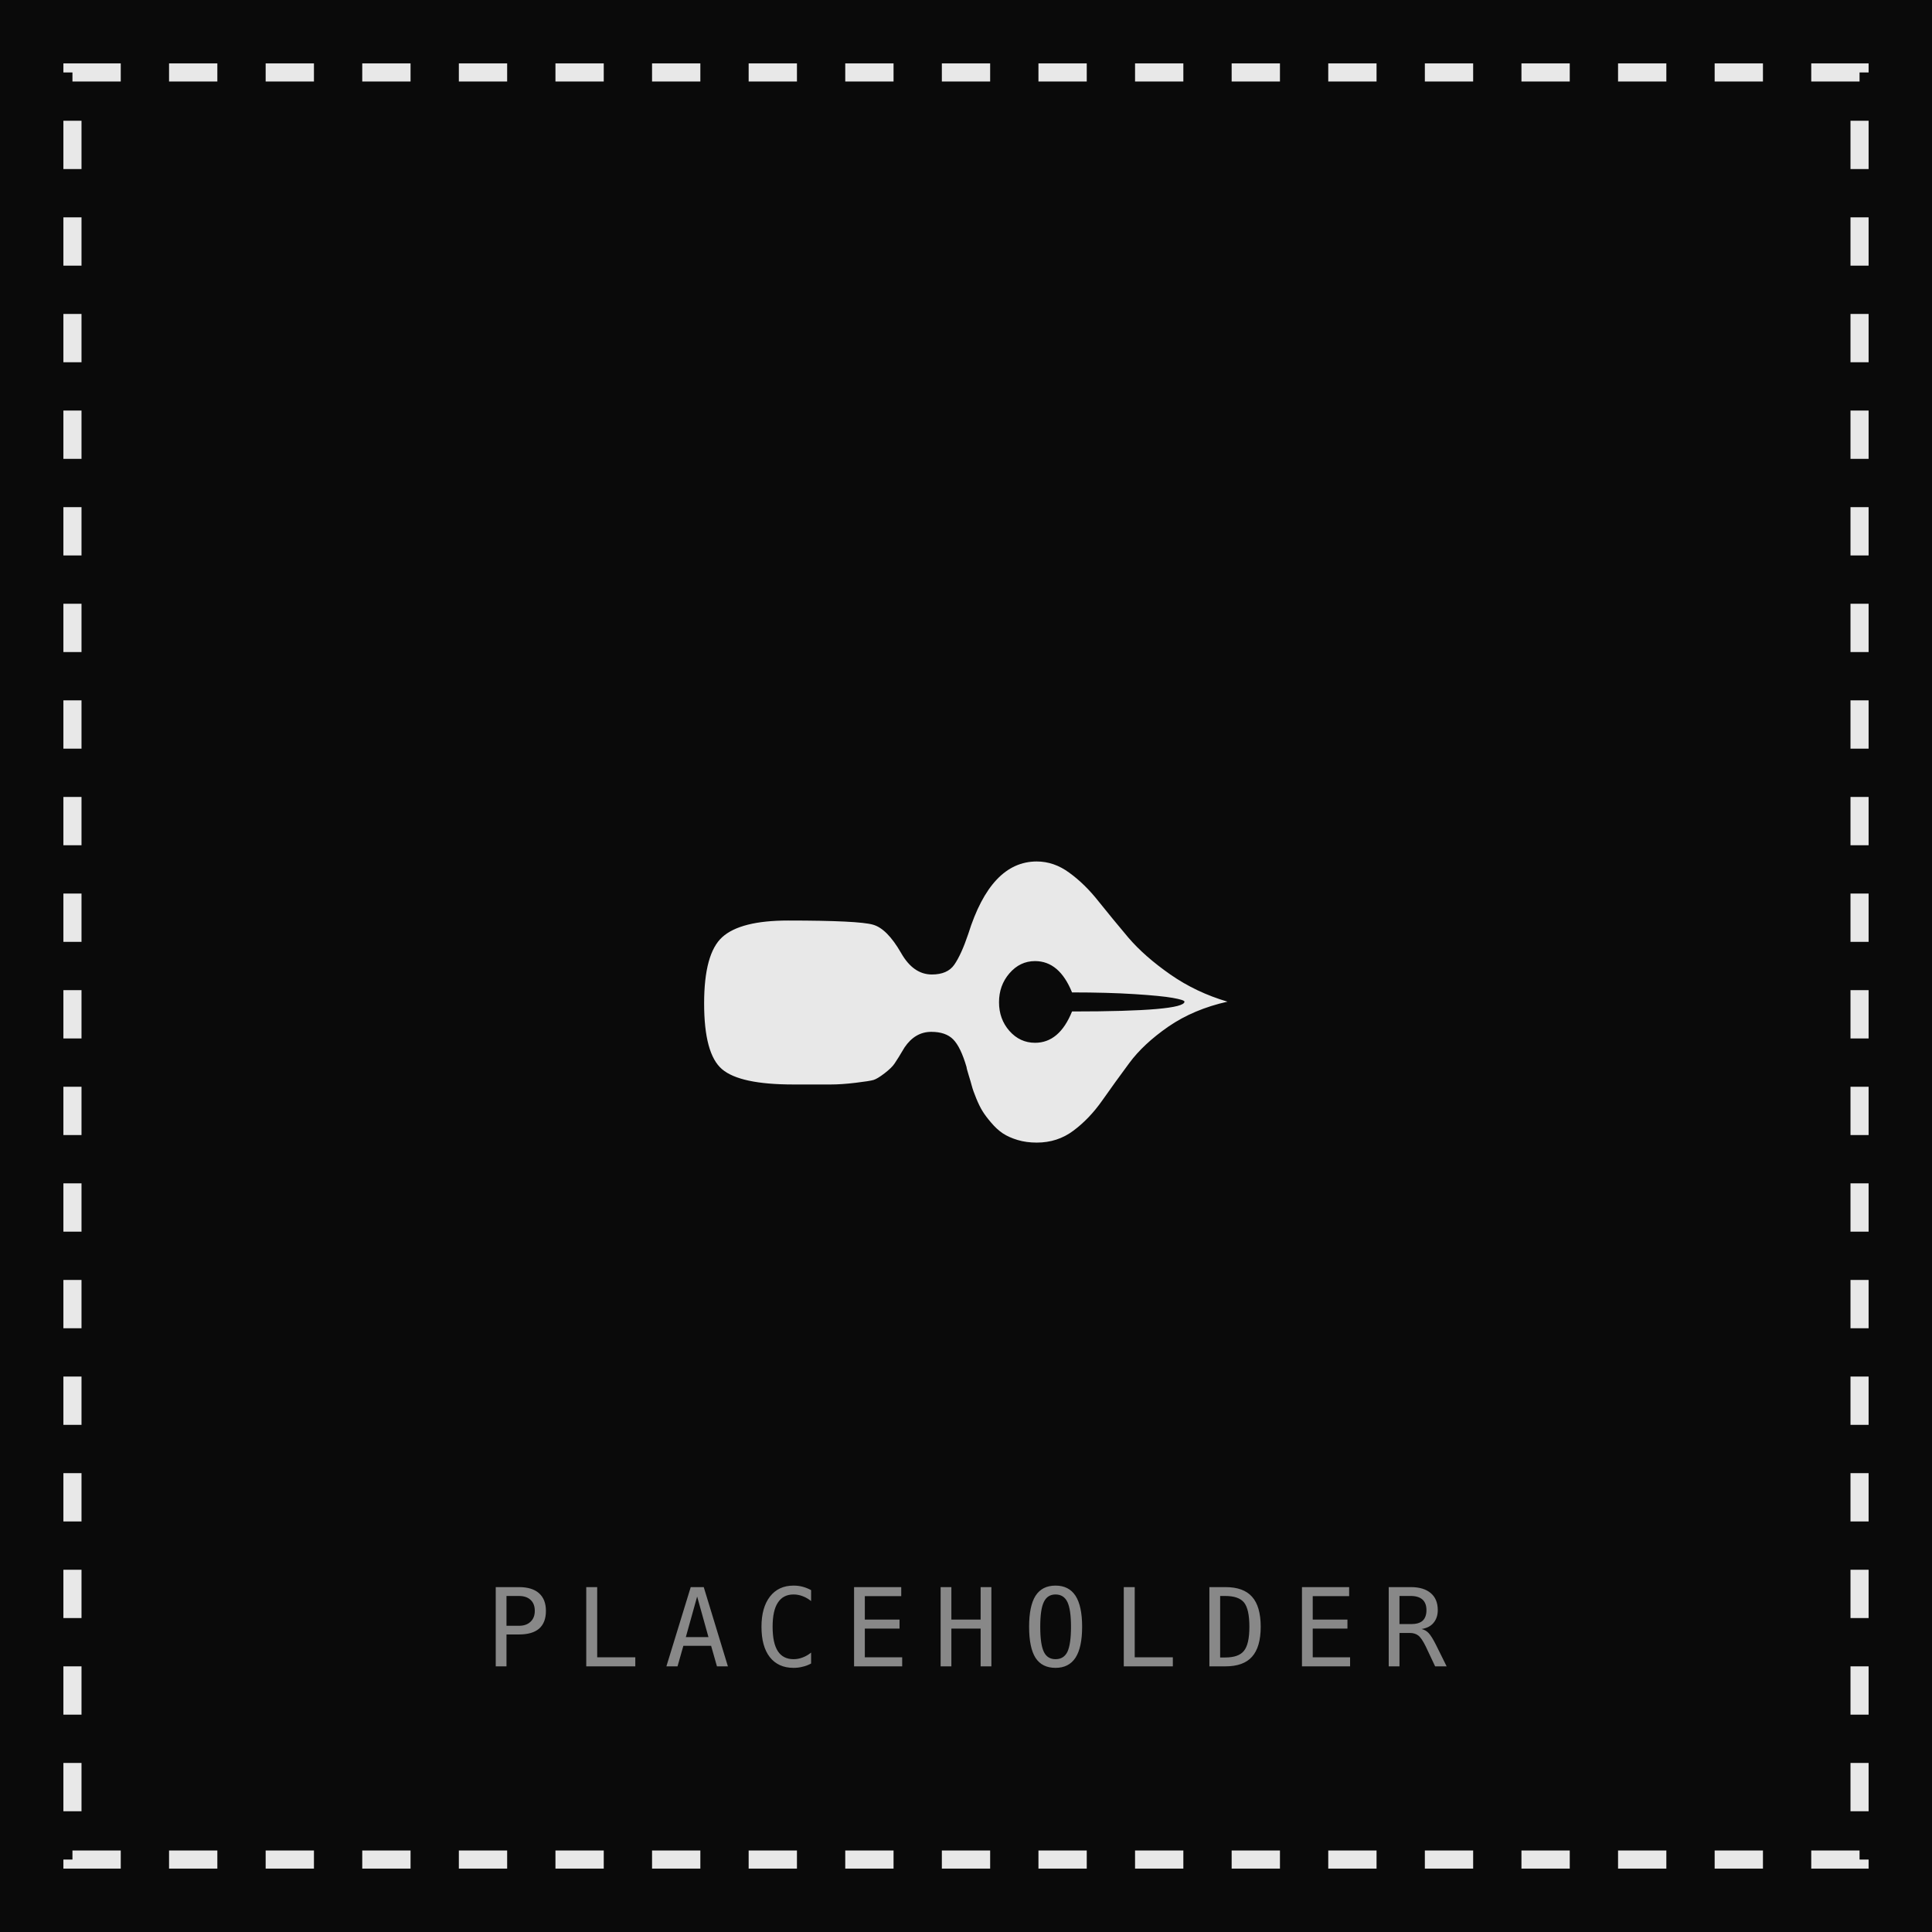
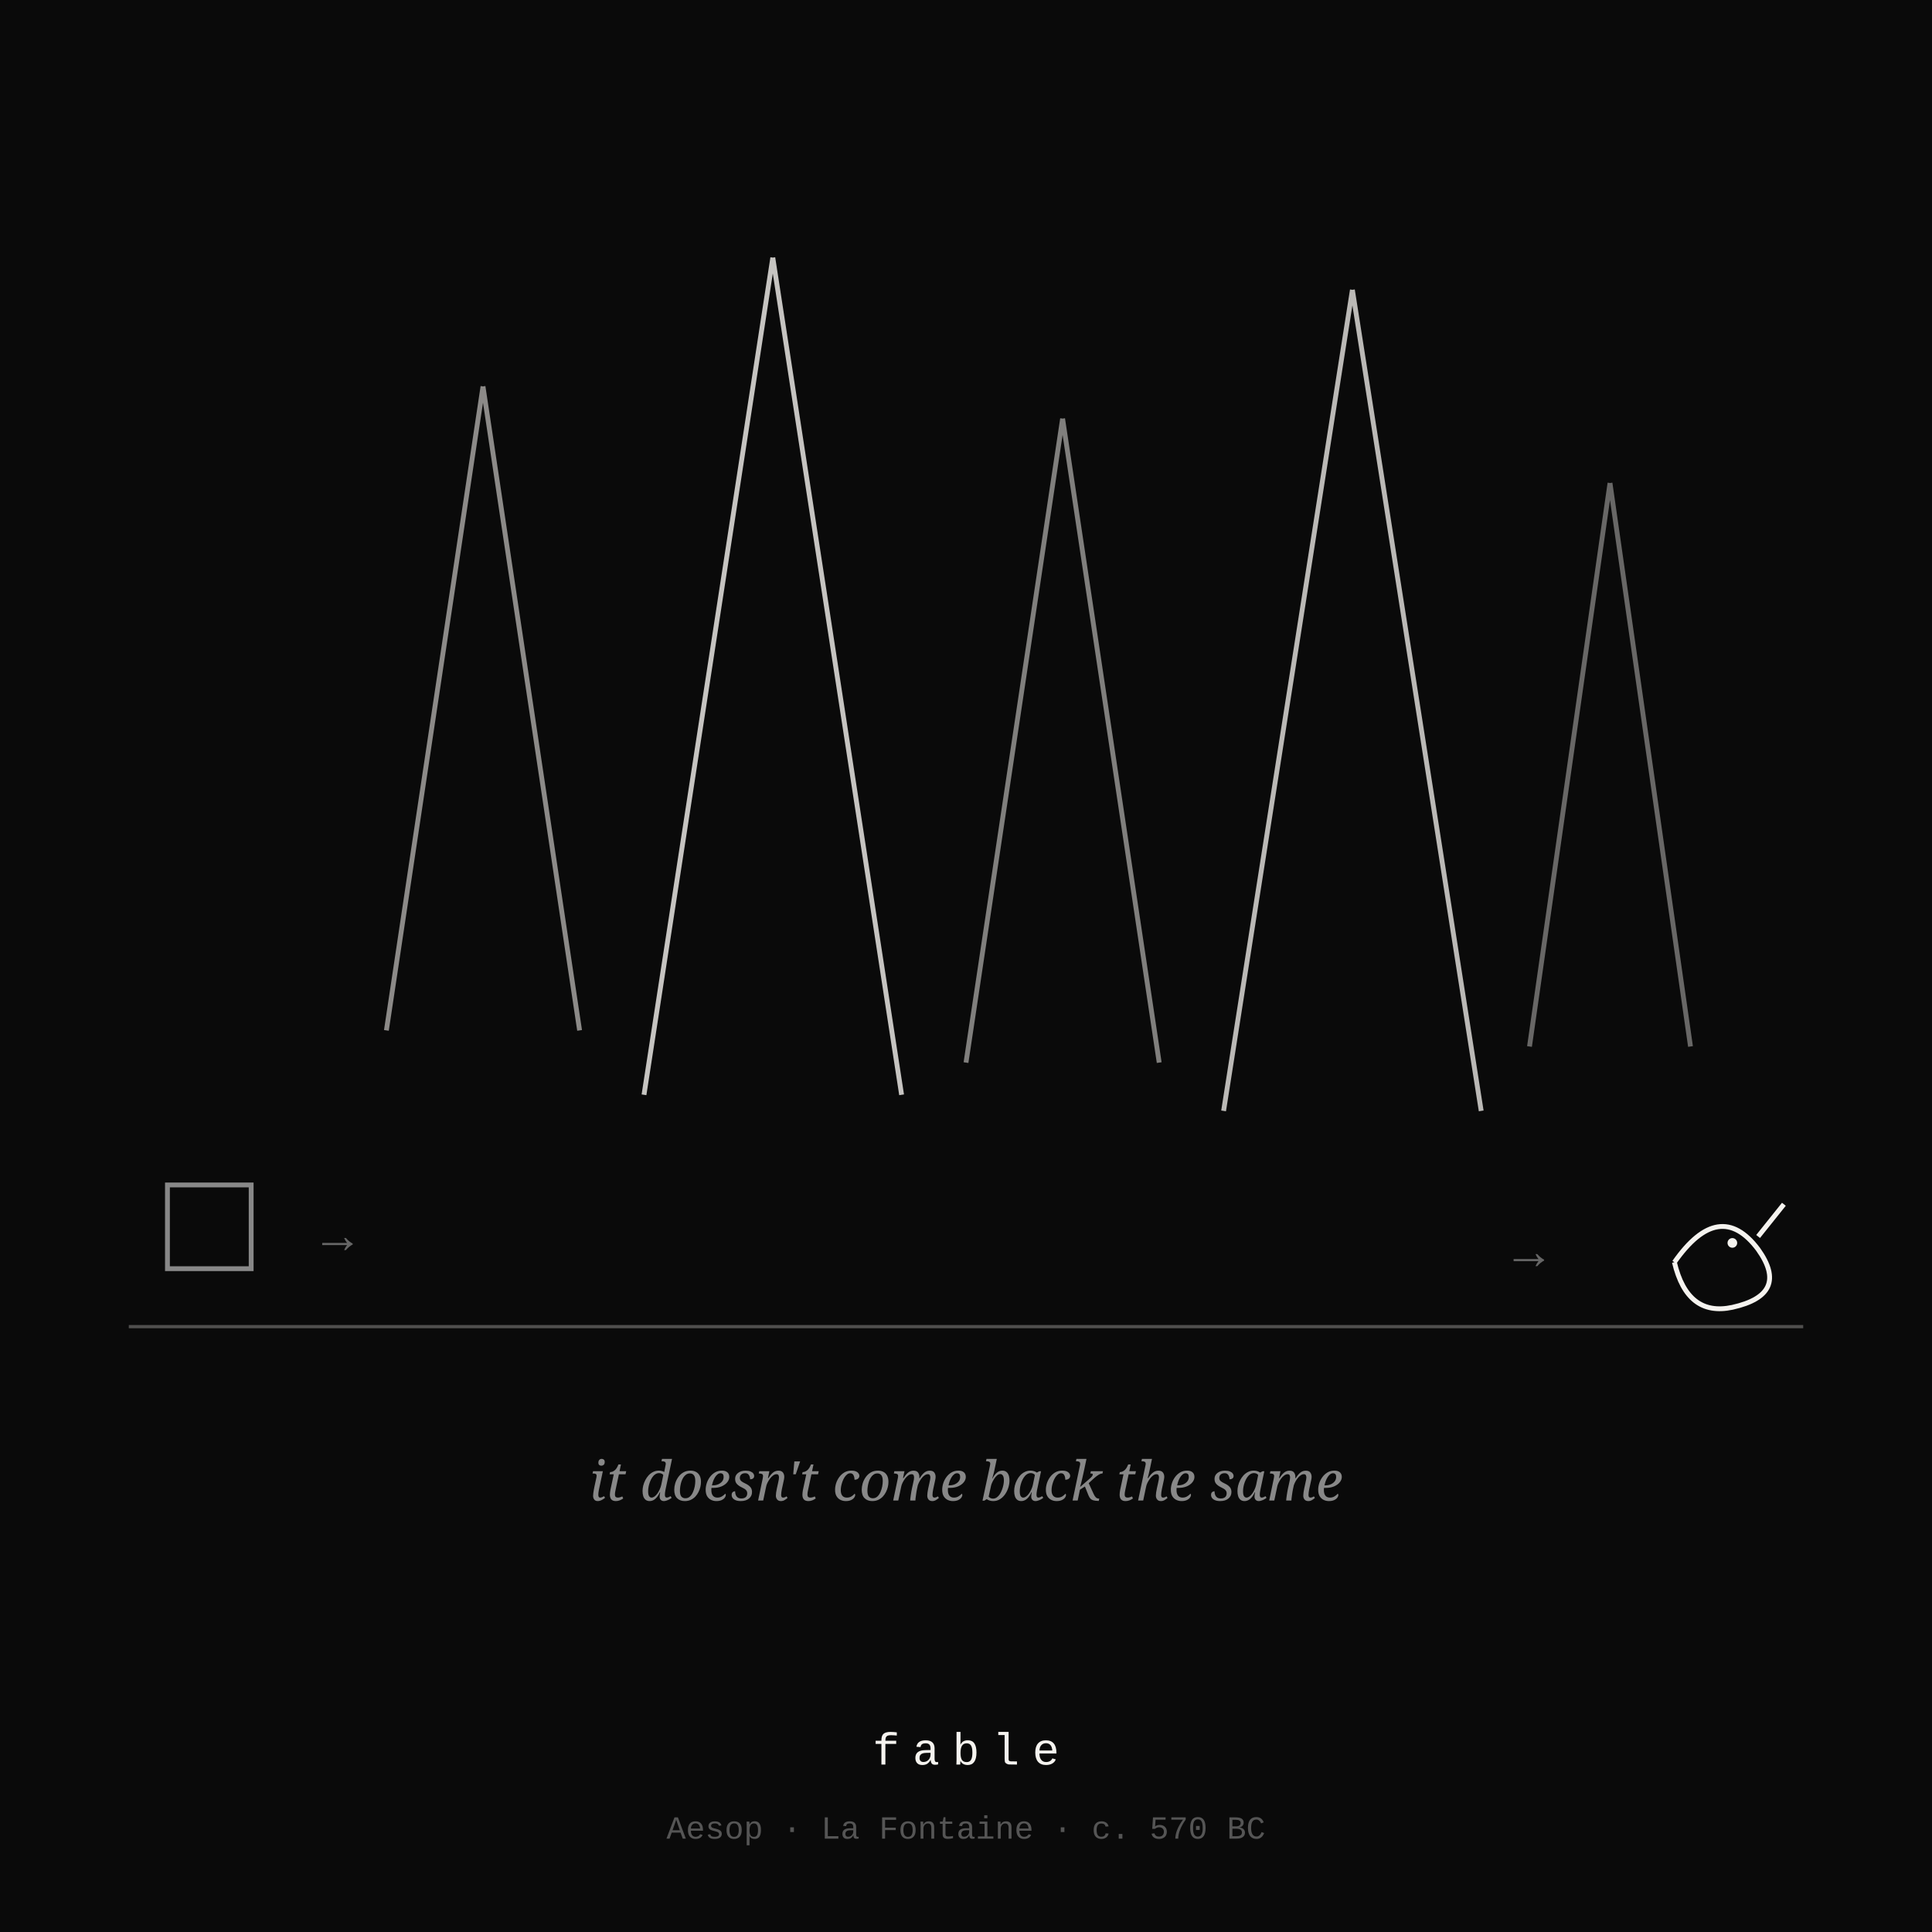
- <svg xmlns="http://www.w3.org/2000/svg" width="160" height="160" viewBox="0 0 160 160">
-   <rect width="160" height="160" fill="#0a0a0a" />
-   <rect x="6" y="6" width="148" height="148" fill="none" stroke="#e8e8e8" stroke-width="1.5" stroke-dasharray="4 4" />
-   <text x="80" y="86" font-family="Georgia, serif" font-size="48" fill="#e8e8e8" text-anchor="middle" dominant-baseline="middle">✒</text>
-   <text x="80" y="138" font-family="monospace" font-size="9" fill="#888" text-anchor="middle" letter-spacing="2">PLACEHOLDER</text>
+ <svg xmlns="http://www.w3.org/2000/svg" viewBox="0 0 600 600">
+   <rect width="600" height="600" fill="#0a0a0a" />
+   <g stroke="#f5f3ef" fill="none" stroke-width="1.5">
+     <path d="M150 120 L120 320 M150 120 L180 320" opacity="0.55" />
+     <path d="M240 80 L200 340 M240 80 L280 340" opacity="0.8" />
+     <path d="M330 130 L300 330 M330 130 L360 330" opacity="0.5" />
+     <path d="M420 90 L380 345 M420 90 L460 345" opacity="0.75" />
+     <path d="M500 150 L475 325 M500 150 L525 325" opacity="0.4" />
+   </g>
+   <rect x="52" y="368" width="26" height="26" fill="none" stroke="#888" stroke-width="1.5" />
+   <text x="100" y="389" font-family="Courier New,monospace" font-size="16" fill="#666">→</text>
+   <text x="470" y="394" font-family="Courier New,monospace" font-size="16" fill="#666">→</text>
+   <path d="M520 392 q14 -20 26 -4 q10 14 -8 18 q-14 3 -18 -14 m26 -8 l8 -10" fill="none" stroke="#f5f3ef" stroke-width="1.5" />
+   <circle cx="538" cy="386" r="1.5" fill="#f5f3ef" />
+   <line x1="40" y1="412" x2="560" y2="412" stroke="#f5f3ef" stroke-width="1" opacity="0.3" />
+   <text x="300" y="466" font-family="Georgia,serif" font-size="17" fill="#888" text-anchor="middle" font-style="italic">it doesn't come back the same</text>
+   <text x="300" y="548" font-family="Courier New,monospace" font-size="14" fill="#f5f3ef" text-anchor="middle" letter-spacing="4">fable</text>
+   <text x="300" y="571" font-family="Courier New,monospace" font-size="10" fill="#555" text-anchor="middle">Aesop · La Fontaine · c. 570 BC</text>
</svg>
